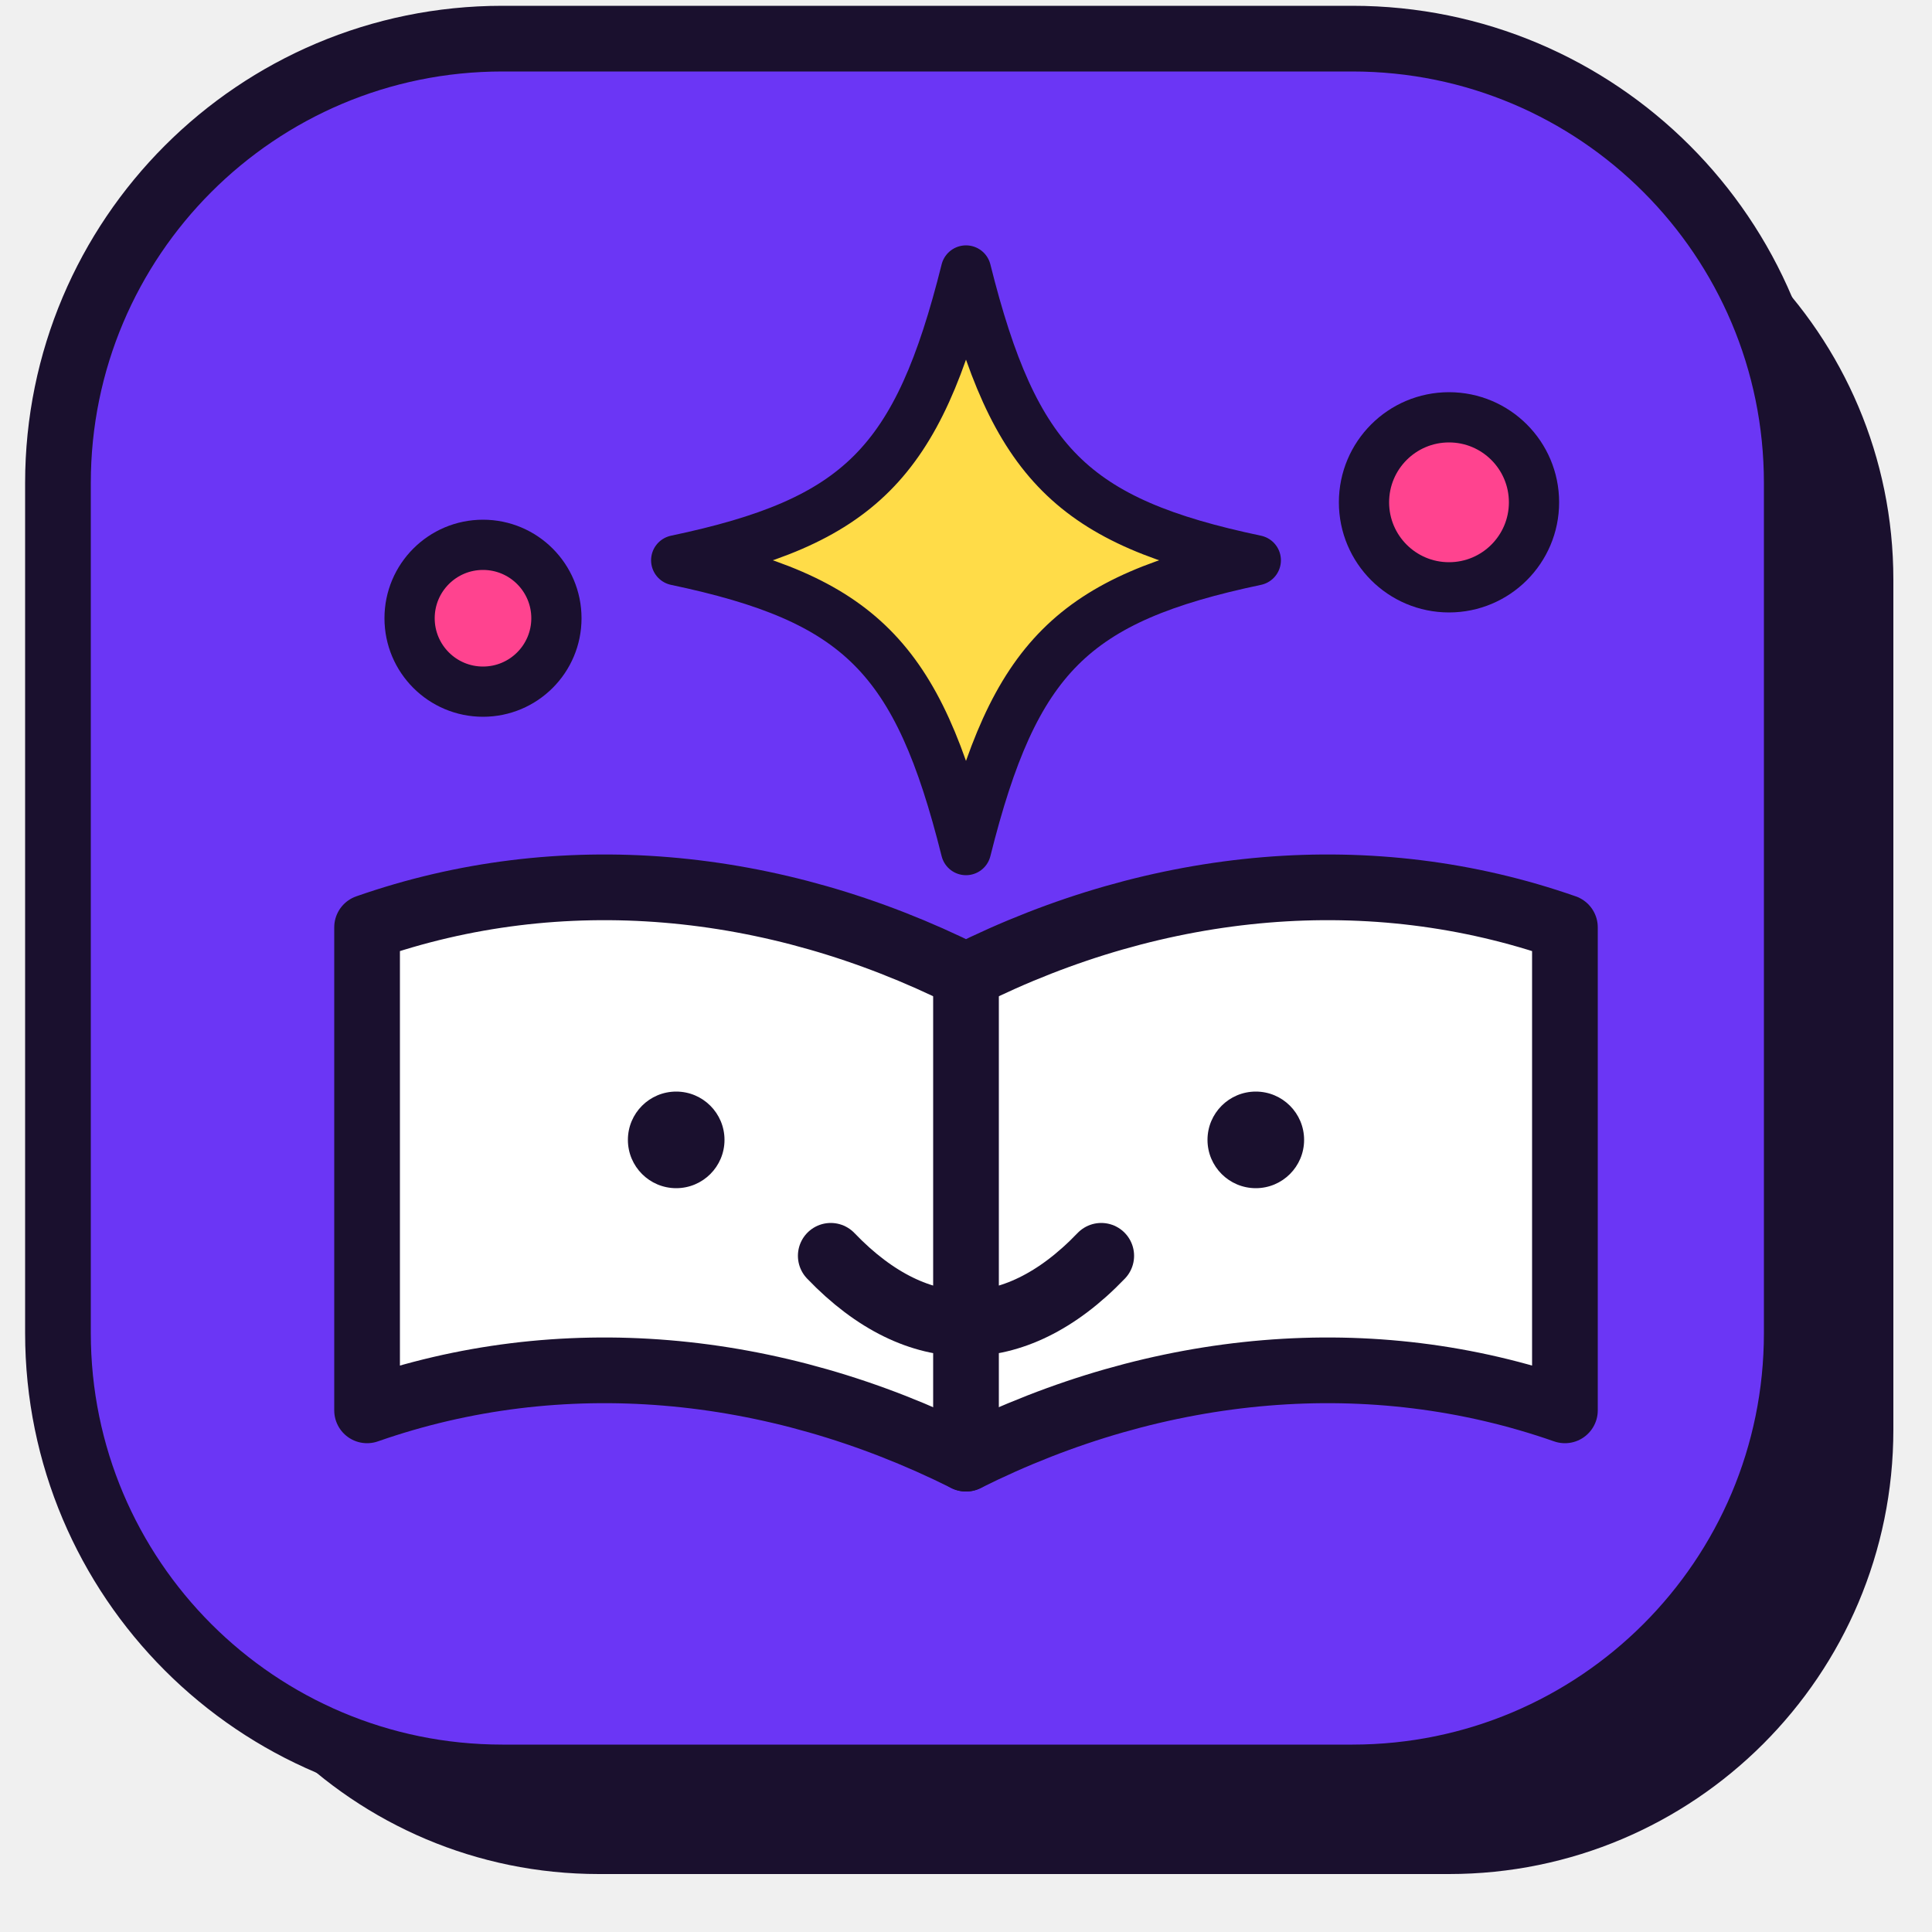
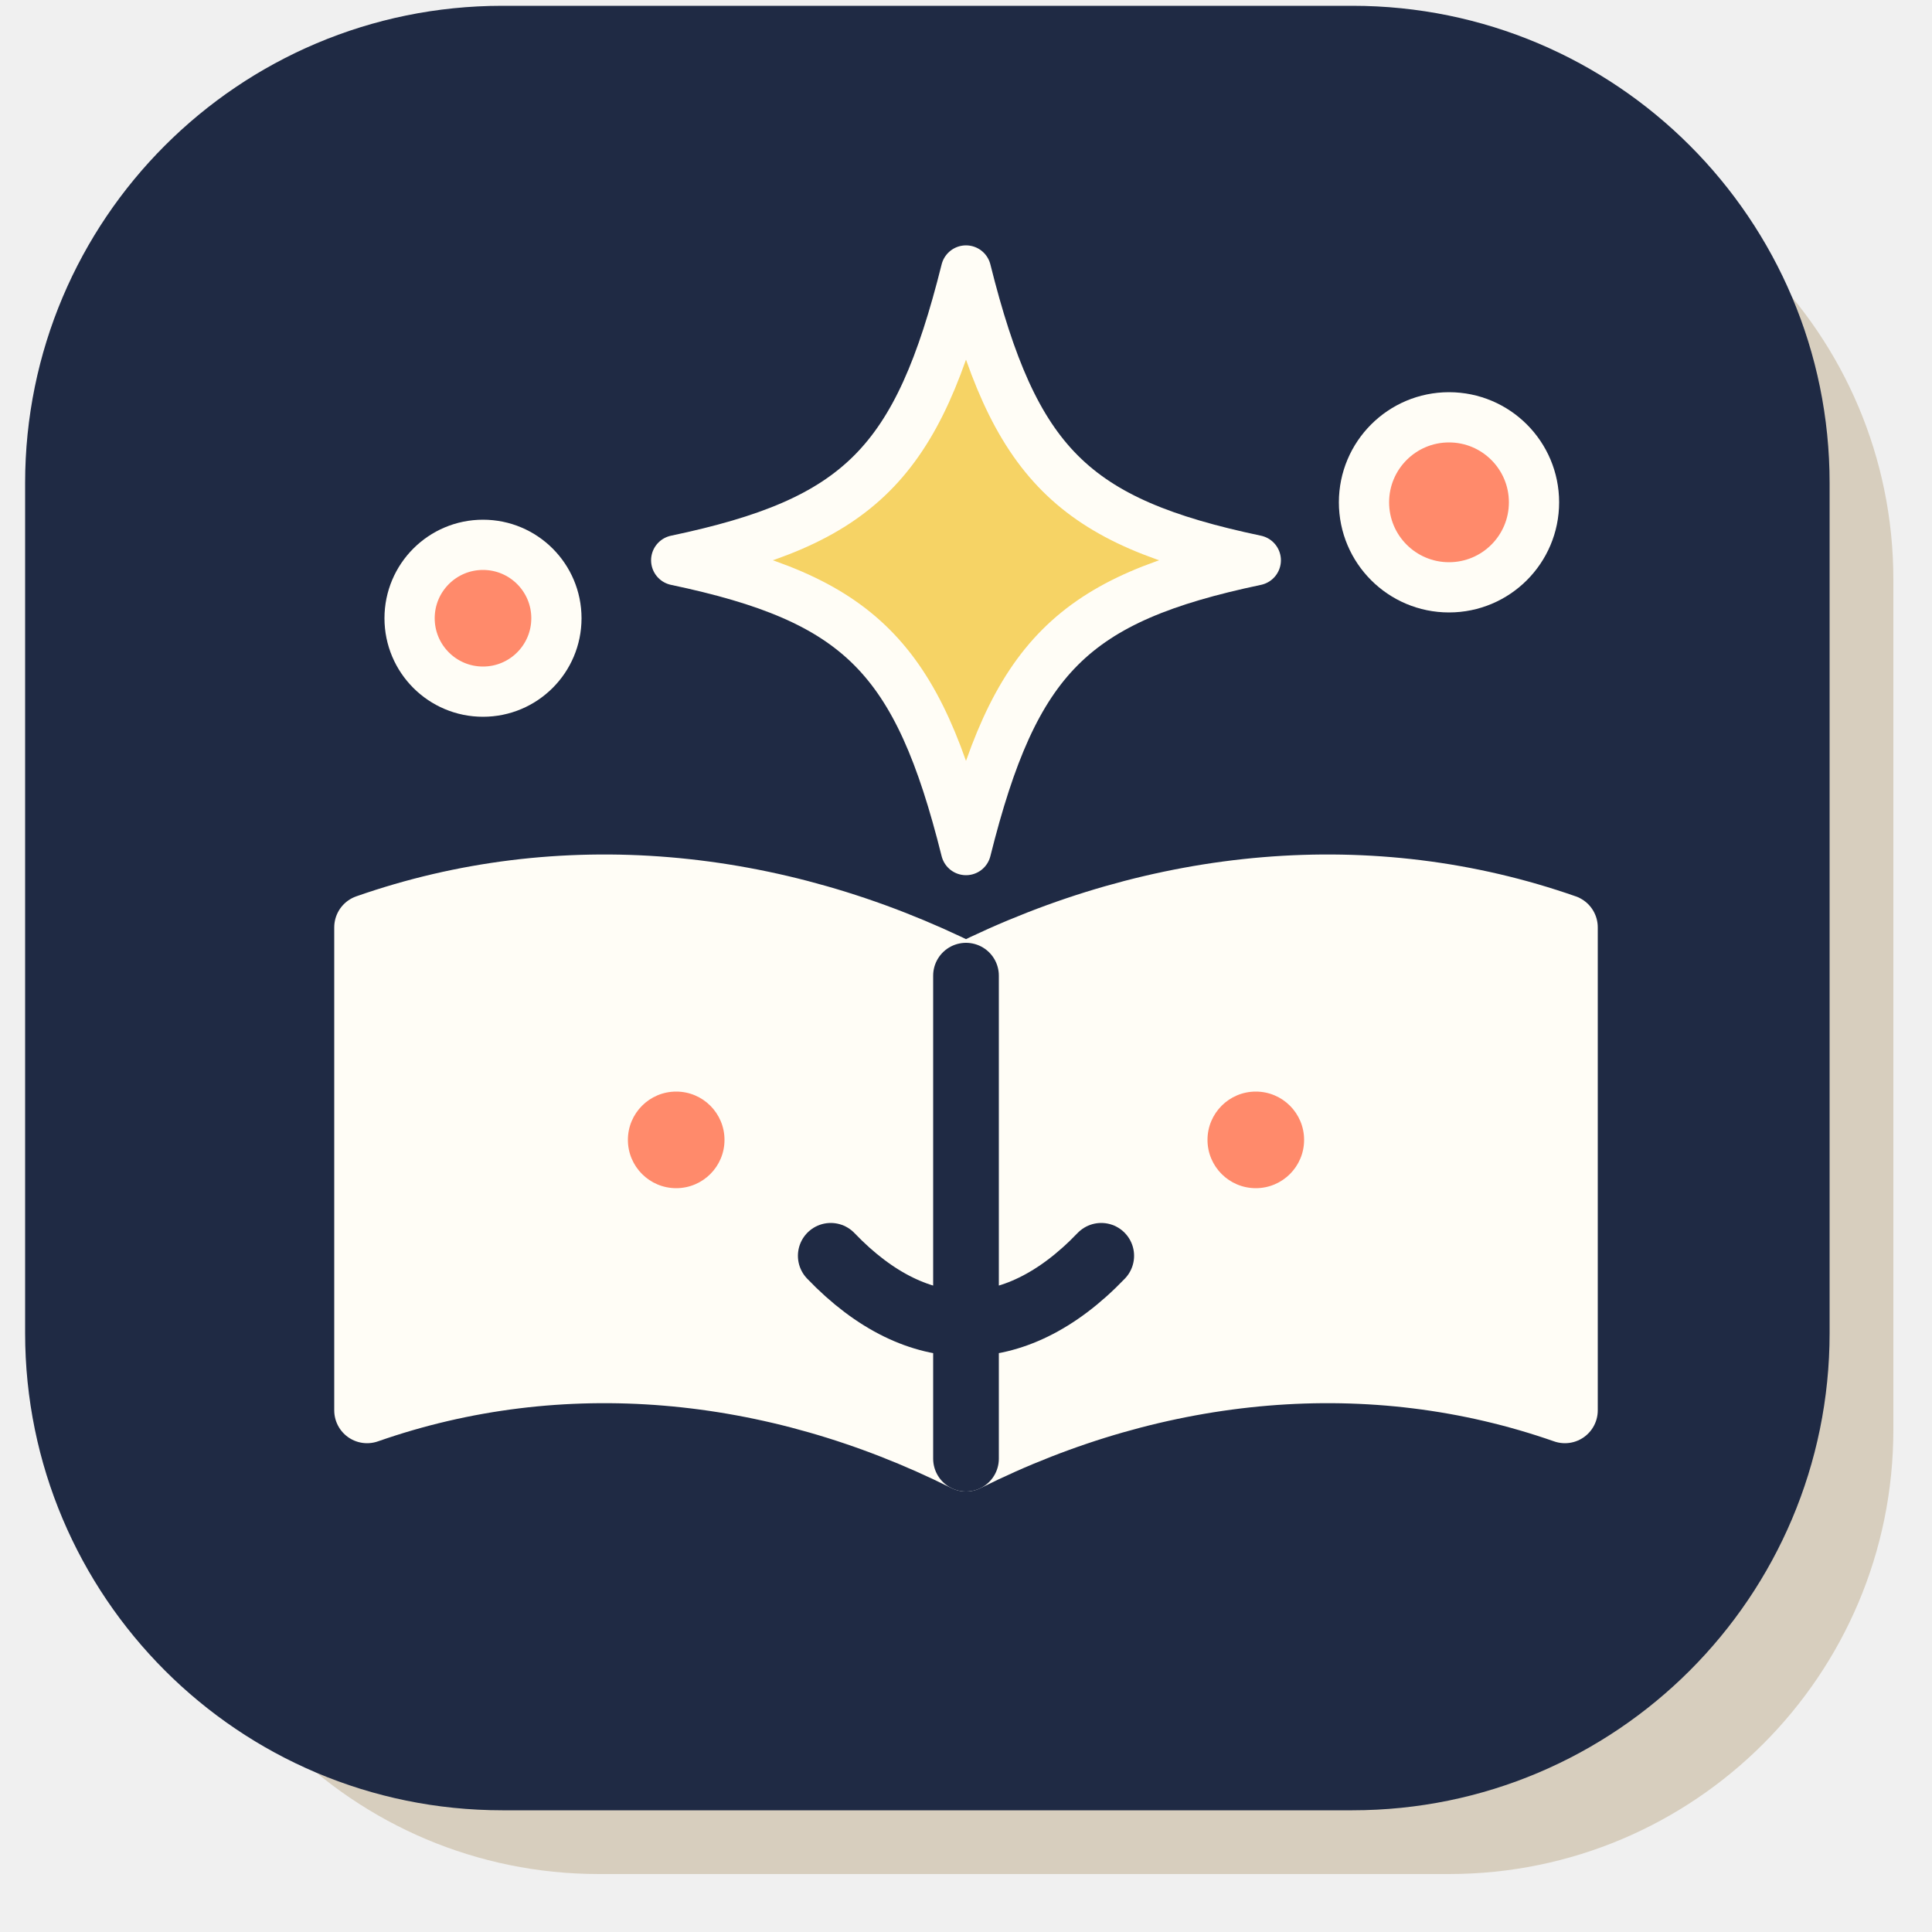
<svg xmlns="http://www.w3.org/2000/svg" viewBox="0 0 100 100">
-   <rect x="8" y="7" width="90" height="90" rx="23" fill="#1a102e" />
-   <rect x="3" y="2" width="90" height="90" rx="23" fill="#6b36f5" stroke="#1a102e" stroke-width="3.4" />
-   <circle cx="25" cy="32" r="3.8" fill="#ff438f" stroke="#1a102e" stroke-width="2.6" />
-   <circle cx="75" cy="26" r="4.4" fill="#ff438f" stroke="#1a102e" stroke-width="2.6" />
-   <path d="M50 14c2.5 10 5.5 13 15 15-9.5 2-12.5 5-15 15-2.5-10-5.5-13-15-15 9.5-2 12.5-5 15-15z" fill="#ffdc48" stroke="#1a102e" stroke-width="2.6" stroke-linejoin="round" />
-   <path d="M19 48c10-3.5 21-2.5 31 2.5 10-5 21-6 31-2.5v25c-10-3.5-21-2.5-31 2.5-10-5-21-6-31-2.5z" fill="#fff" stroke="#1a102e" stroke-width="3.4" stroke-linejoin="round" />
-   <path d="M50 50.5v25M43 65c2.3 2.4 4.7 3.5 7 3.5s4.7-1.1 7-3.5" fill="none" stroke="#1a102e" stroke-width="3.4" stroke-linecap="round" stroke-linejoin="round" />
-   <circle cx="35" cy="59" r="2.5" fill="#1a102e" />
-   <circle cx="65" cy="59" r="2.5" fill="#1a102e" />
+   <rect x="8" y="7" width="90" height="90" rx="23" fill="#d7cebe" />
+   <rect x="3" y="2" width="90" height="90" rx="23" fill="#1f2a44" stroke="#1f2a44" stroke-width="3.4" />
+   <circle cx="25" cy="32" r="3.8" fill="#ff8a6b" stroke="#fffdf6" stroke-width="2.6" />
+   <circle cx="75" cy="26" r="4.4" fill="#ff8a6b" stroke="#fffdf6" stroke-width="2.6" />
+   <path d="M50 14c2.5 10 5.5 13 15 15-9.5 2-12.5 5-15 15-2.5-10-5.5-13-15-15 9.5-2 12.5-5 15-15z" fill="#f6d365" stroke="#fffdf6" stroke-width="2.6" stroke-linejoin="round" />
+   <path d="M19 48c10-3.5 21-2.5 31 2.5 10-5 21-6 31-2.5v25c-10-3.5-21-2.5-31 2.5-10-5-21-6-31-2.5z" fill="#fffdf6" stroke="#fffdf6" stroke-width="3.4" stroke-linejoin="round" />
+   <path d="M50 50.5v25M43 65c2.3 2.4 4.7 3.5 7 3.5s4.7-1.1 7-3.5" fill="none" stroke="#1f2a44" stroke-width="3.4" stroke-linecap="round" stroke-linejoin="round" />
+   <circle cx="35" cy="59" r="2.5" fill="#ff8a6b" />
+   <circle cx="65" cy="59" r="2.5" fill="#ff8a6b" />
</svg>
